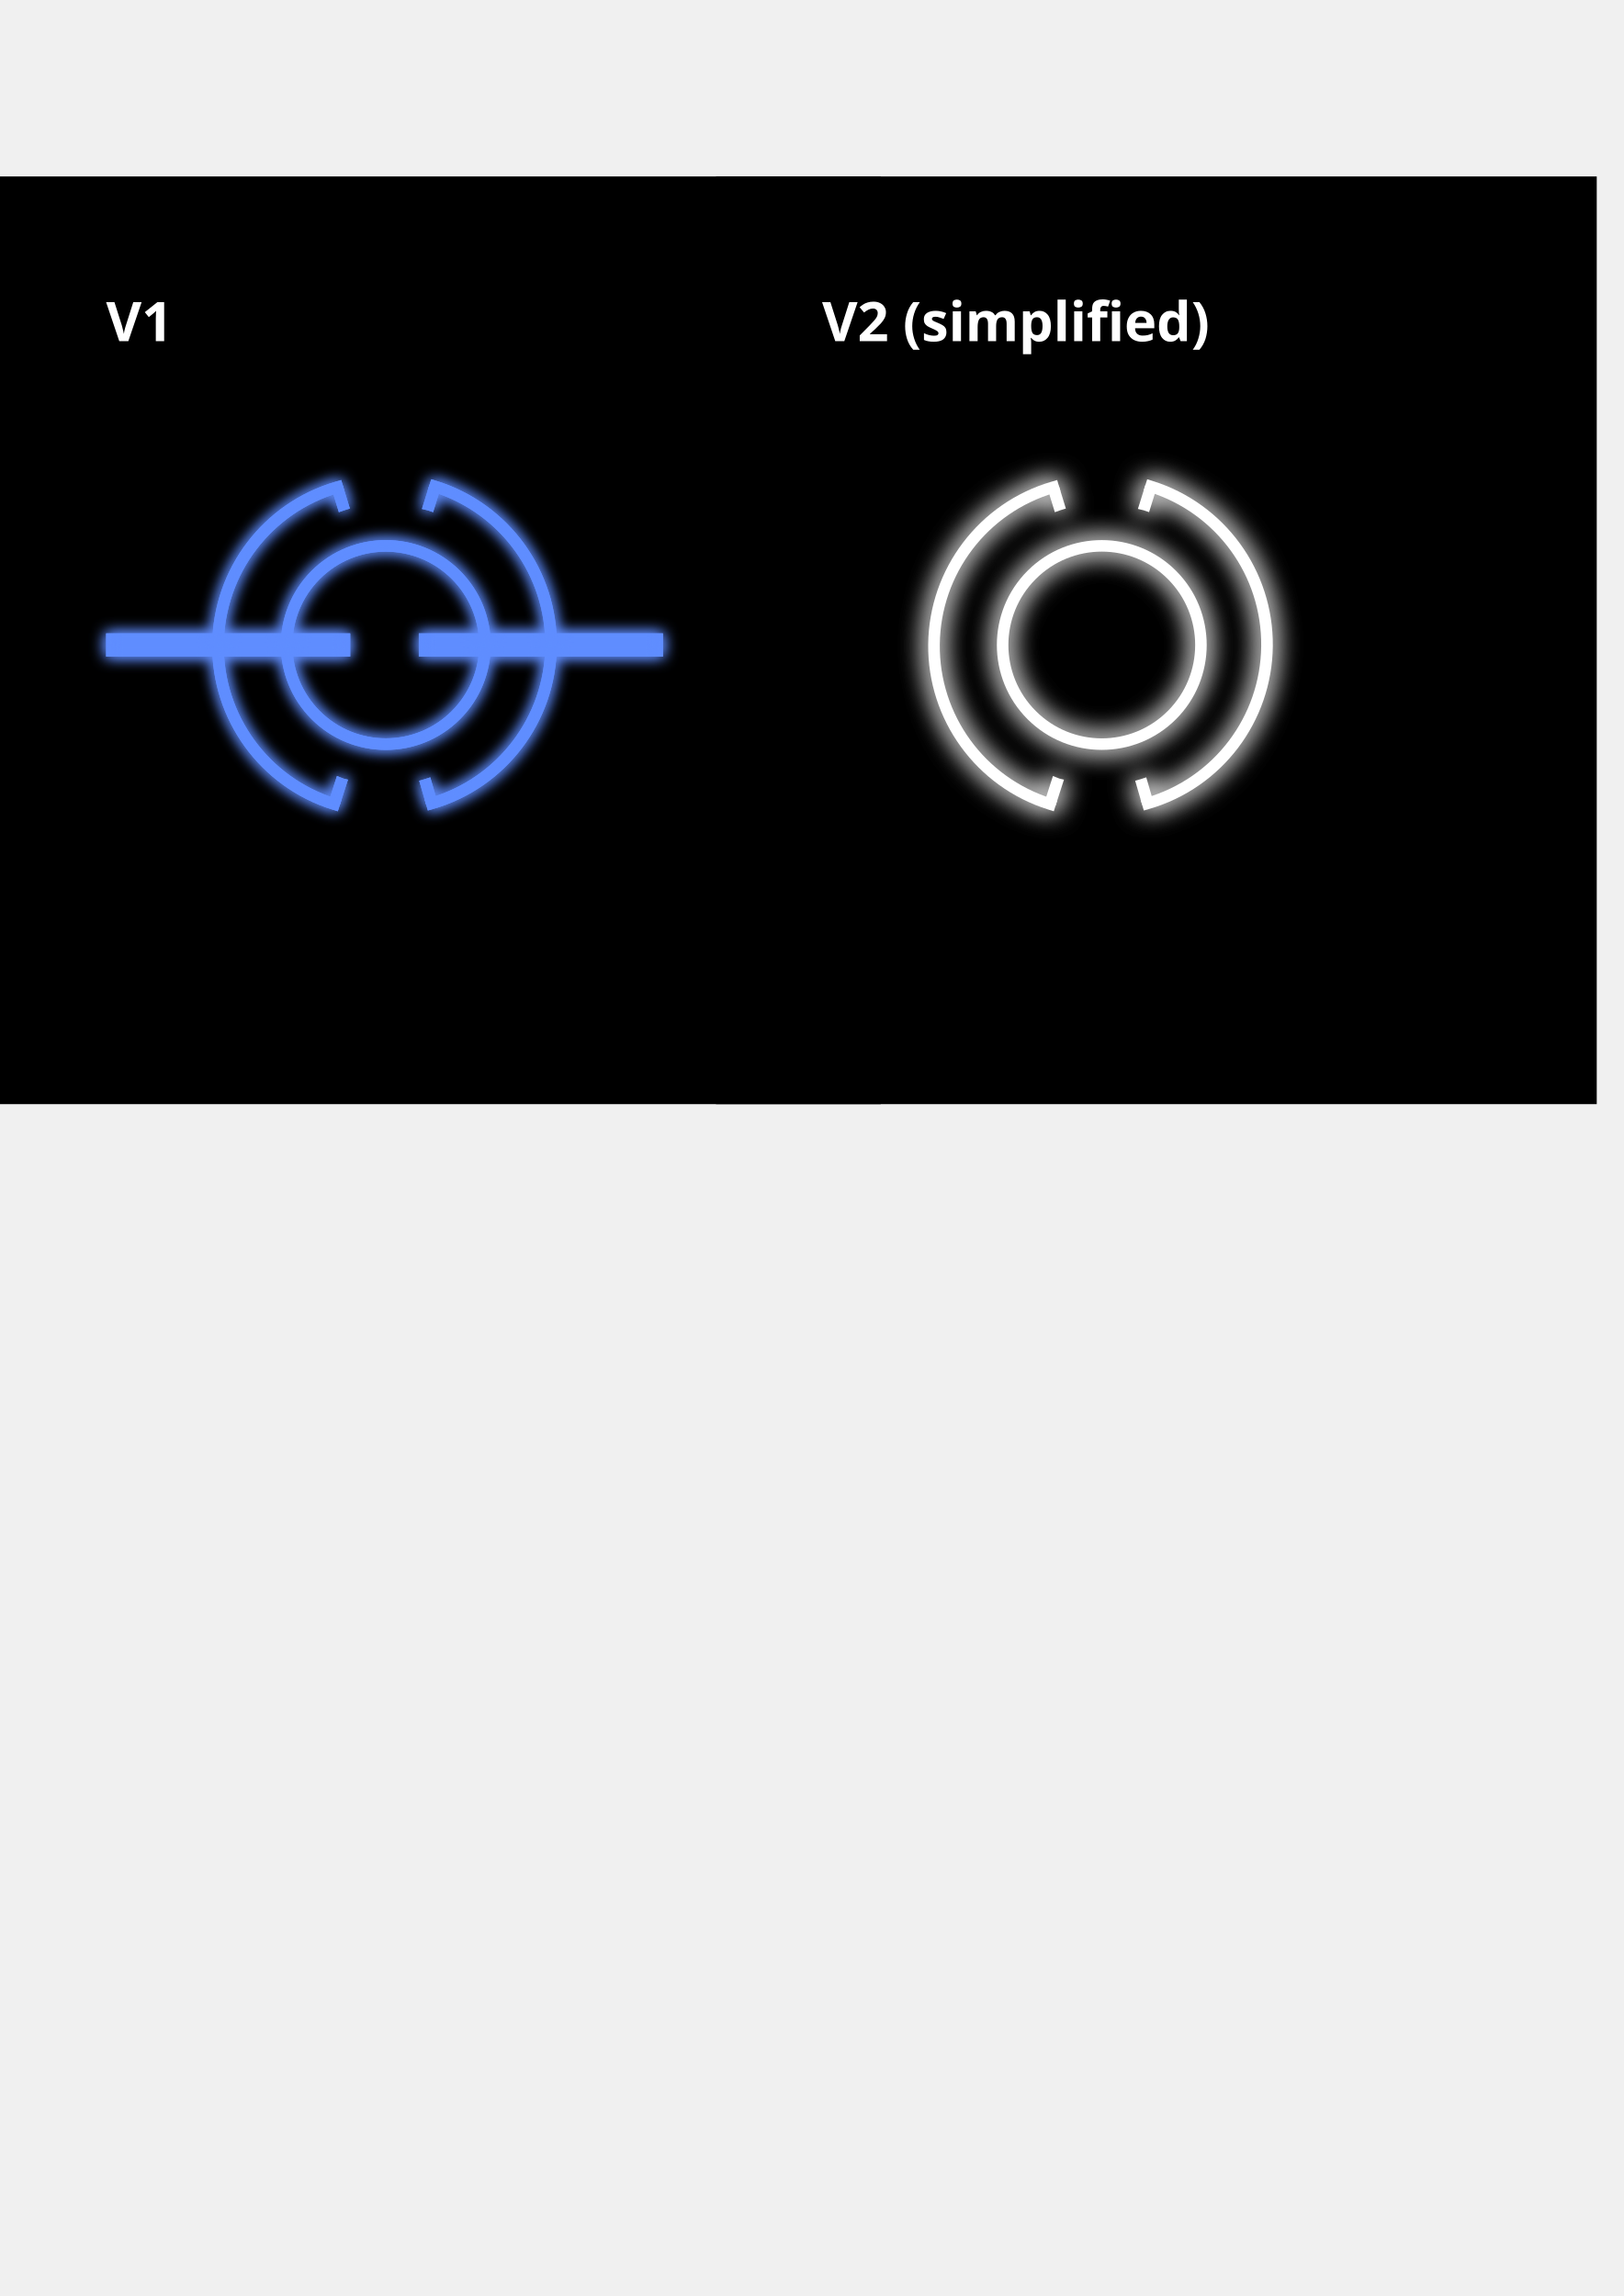
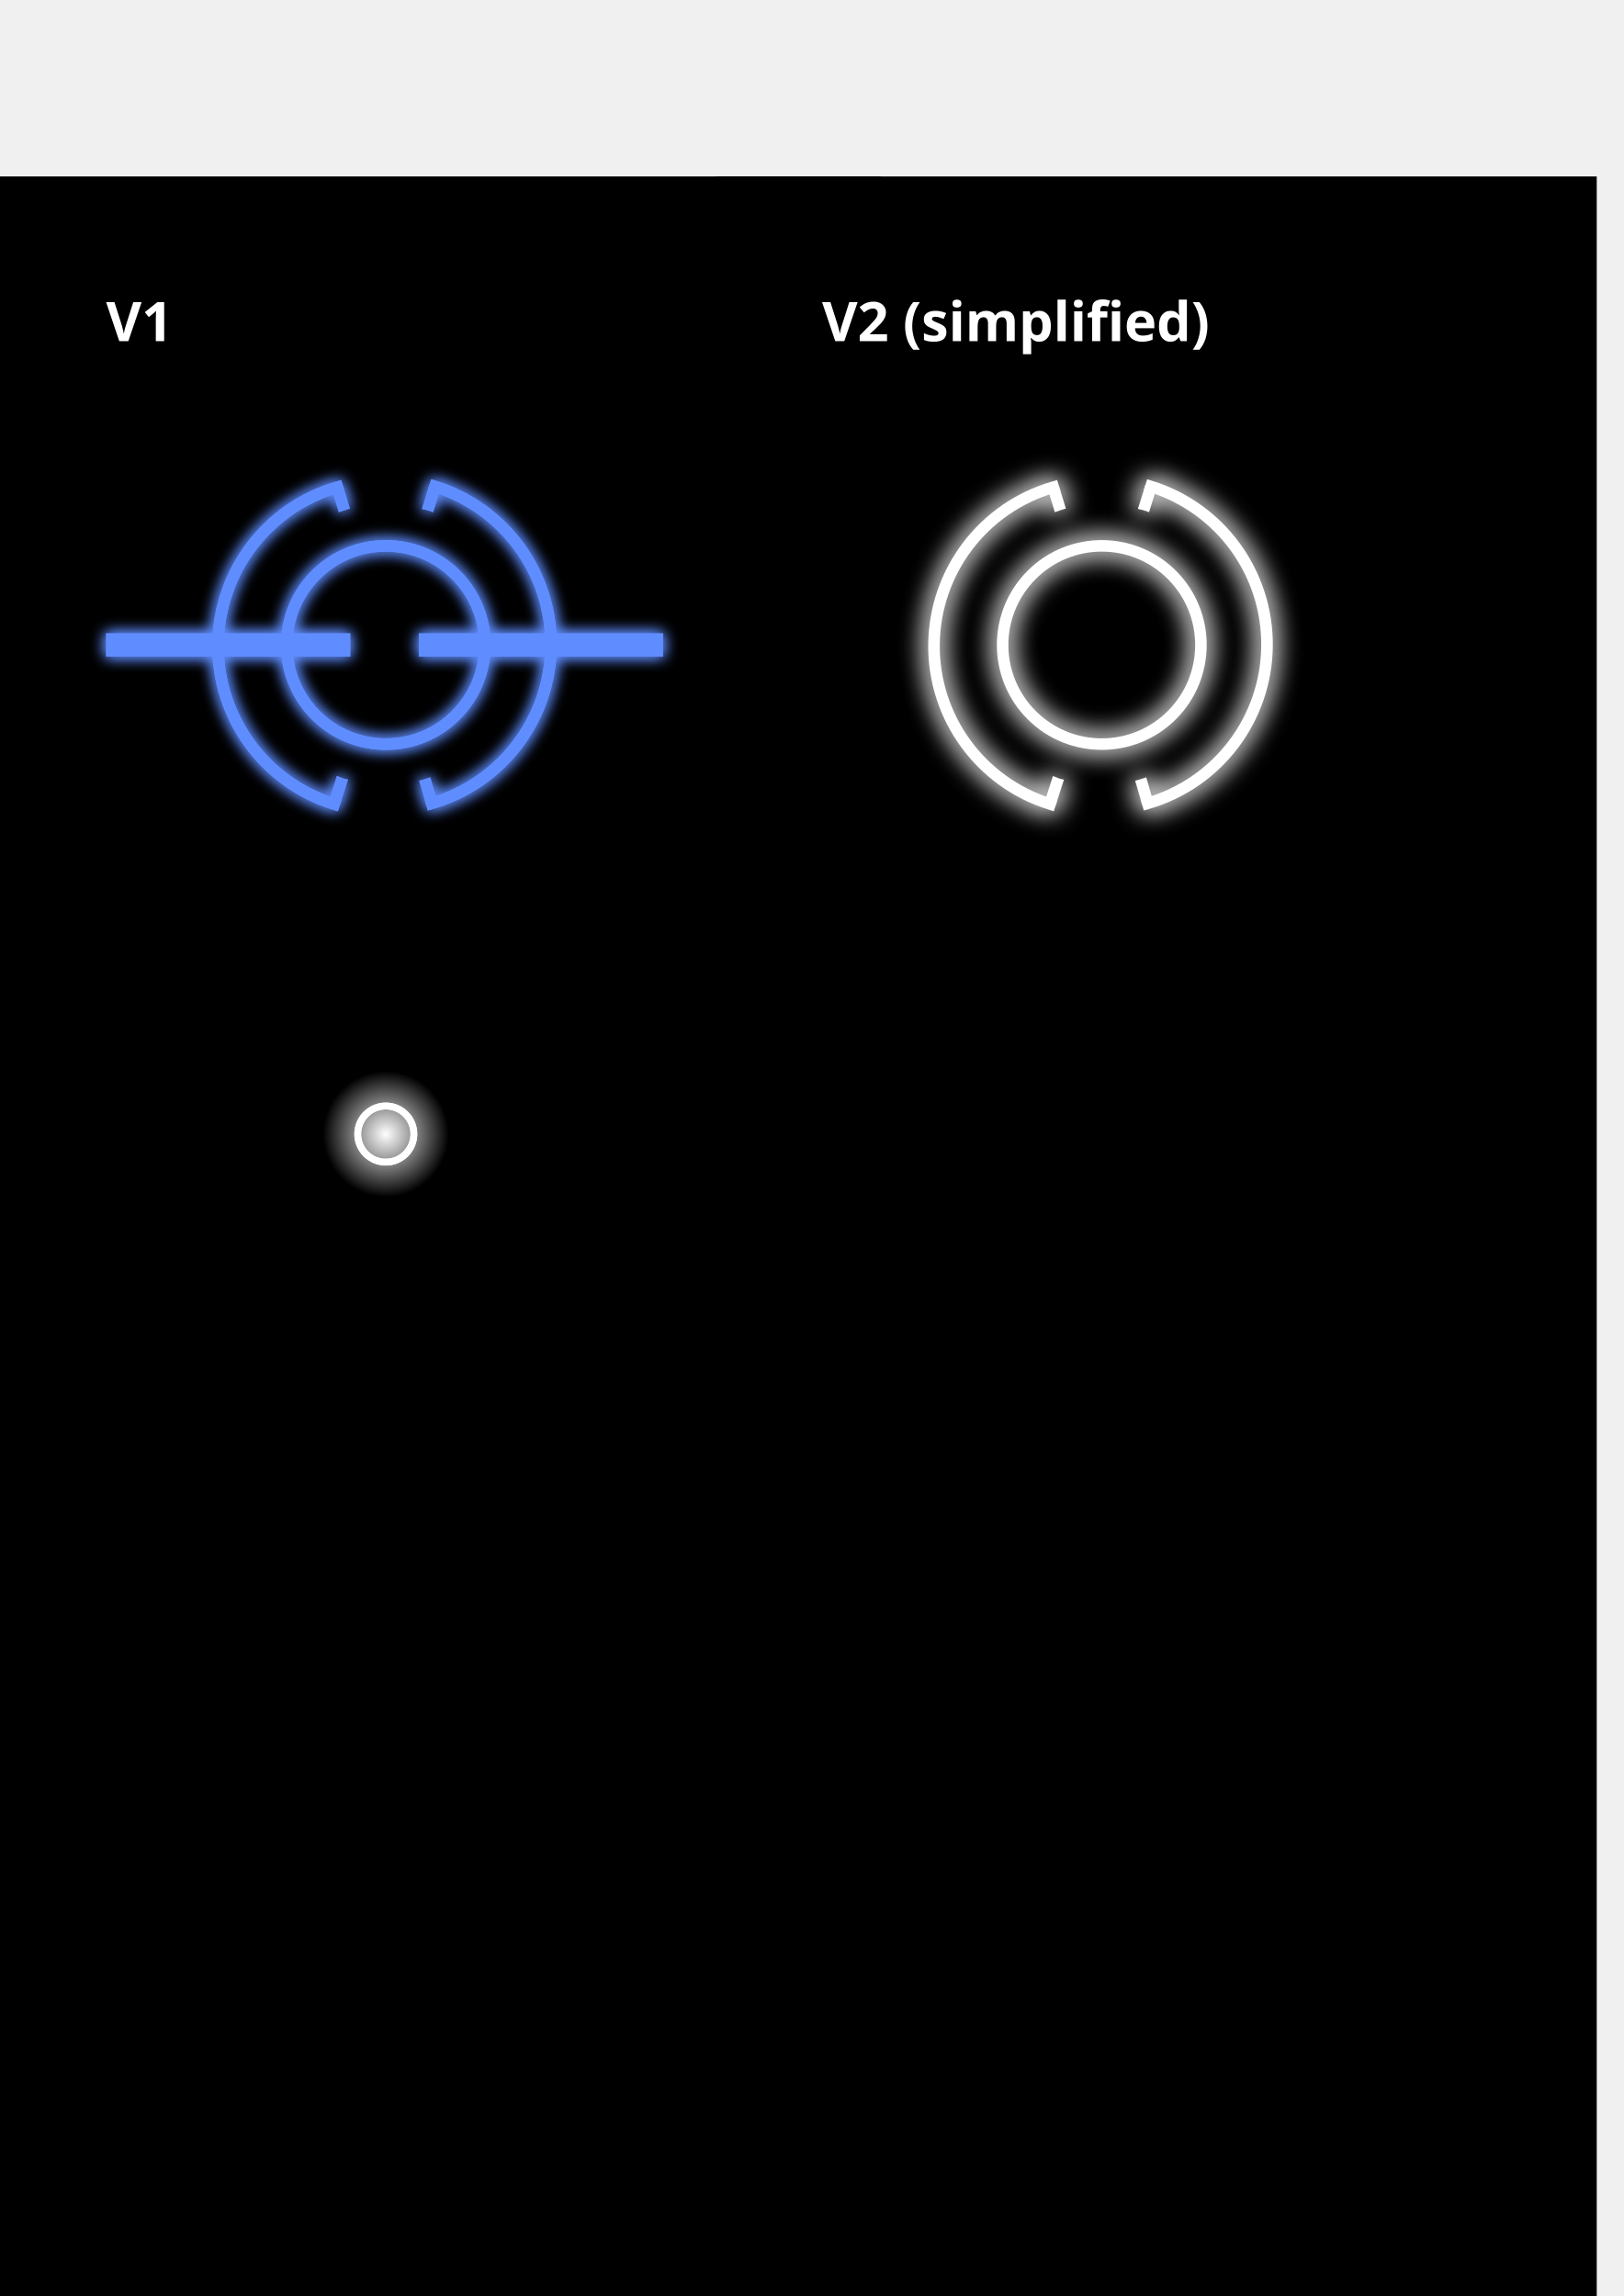
- <svg xmlns="http://www.w3.org/2000/svg" width="210mm" height="297mm" viewBox="0 0 210 297" version="1.1" id="svg1">
+ <svg xmlns="http://www.w3.org/2000/svg" xmlns:xlink="http://www.w3.org/1999/xlink" width="210mm" height="297mm" viewBox="0 0 210 297" version="1.1" id="svg1">
  <defs id="defs1">
-     <filter style="color-interpolation-filters:sRGB" id="filter33" x="-0.133" y="-inf" width="1.265" height="inf">
+     <filter style="color-interpolation-filters:sRGB" id="filter33" x="-0.055" y="-0.072" width="1.11" height="1.144">
      <feGaussianBlur stdDeviation="0.953" id="feGaussianBlur33" />
    </filter>
    <filter style="color-interpolation-filters:sRGB" id="filter85" x="-0.089" y="-0.092" width="1.178" height="1.185">
      <feGaussianBlur stdDeviation="1.654" id="feGaussianBlur85" />
    </filter>
+     <radialGradient xlink:href="#linearGradient50" id="radialGradient51" cx="49.898" cy="146.698" fx="49.898" fy="146.698" r="9.168" gradientTransform="matrix(0.8894962,0,0,0.8894962,5.513901,16.21067)" gradientUnits="userSpaceOnUse" />
+     <linearGradient id="linearGradient50">
+       <stop style="stop-color:#ffffff;stop-opacity:1;" offset="0" id="stop50" />
+       <stop style="stop-color:#ffffff;stop-opacity:0;" offset="1" id="stop51" />
+     </linearGradient>
+     <filter style="color-interpolation-filters:sRGB" id="filter51" x="-0.018" y="-0.018" width="1.035" height="1.035">
+       <feGaussianBlur stdDeviation="0.06" id="feGaussianBlur51" />
+     </filter>
  </defs>
  <g id="layer1">
-     <rect style="fill:#000000;fill-opacity:1;stroke:none;stroke-width:3;stroke-linecap:square" id="rect1" width="113.913" height="120" x="0" y="22.826" />
+     <rect style="fill:#000000;fill-opacity:1;stroke:none;stroke-width:3;stroke-linecap:square" id="rect1" width="113.913" height="274.174" x="0" y="22.826" />
    <g id="g22">
      <circle style="opacity:1;fill:#000000;fill-opacity:0;stroke:#5f8dff;stroke-width:1.5;stroke-linecap:butt;stroke-dasharray:none;stroke-opacity:1" id="path3" transform="rotate(-45)" cx="-23.713" cy="94.28" r="12.824" />
      <g id="g7" transform="rotate(-27.59421,49.73286,83.4698)">
        <path style="opacity:1;fill:#000000;fill-opacity:0;stroke:#5f8dff;stroke-width:1.5;stroke-linecap:square;stroke-dasharray:none;stroke-opacity:1" id="path1" d="m -2.306,94.28 a 21.406,21.406 0 0 1 -15.212,20.491 21.406,21.406 0 0 1 -24.016,-8.632" transform="rotate(-45)" />
        <path style="opacity:1;fill:#000000;fill-opacity:0;stroke:#5f8dff;stroke-width:1.5;stroke-linecap:square;stroke-dasharray:none;stroke-opacity:1" id="path2" d="M 45.405,-94.097 A 21.406,21.406 0 0 1 30.193,-73.607 21.406,21.406 0 0 1 6.177,-82.239" transform="rotate(135)" />
        <path id="path4" style="color:#000000;fill:#5f8dff;-inkscape-stroke:none" d="m 53.047,62.383 -0.575,3.093 a 18.187,18.187 0 0 1 1.481,0.241 l 0.568,-3.061 z m 11.457,5.383 -2.315,2.315 a 18.187,18.187 0 0 1 0.569,0.493 18.187,18.187 0 0 1 0.518,0.544 l 2.29,-2.29 z" />
        <path id="path5" style="color:#000000;fill:#5f8dff;-inkscape-stroke:none" d="m 36.445,95.609 -2.541,2.498 1.053,1.071 2.535,-2.492 a 18.187,18.187 0 0 1 -0.453,-0.393 18.187,18.187 0 0 1 -0.593,-0.684 z m 9.145,5.466 -0.643,3.198 1.471,0.295 0.646,-3.215 a 18.187,18.187 0 0 1 -1.474,-0.278 z" />
      </g>
      <path style="opacity:1;fill:none;fill-opacity:1;stroke:#5f8dff;stroke-width:3;stroke-linecap:square;stroke-dasharray:none;stroke-opacity:1" d="M 43.798,83.433 H 15.224" id="path7" />
      <path style="opacity:1;fill:none;fill-opacity:1;stroke:#5f8dff;stroke-width:3;stroke-linecap:square;stroke-dasharray:none;stroke-opacity:1" d="M 84.242,83.433 H 55.667" id="path8" />
      <circle style="opacity:1;fill:#000000;fill-opacity:0;stroke:#5f8dff;stroke-width:1.5;stroke-linecap:butt;stroke-dasharray:none;stroke-opacity:1" id="circle8" transform="rotate(-45)" cx="-23.713" cy="94.28" r="12.824" />
      <g id="g12" transform="rotate(-27.59421,49.73286,83.4698)">
        <path style="opacity:1;fill:#000000;fill-opacity:0;stroke:#5f8dff;stroke-width:1.5;stroke-linecap:square;stroke-dasharray:none;stroke-opacity:1" id="path9" d="m -2.306,94.28 a 21.406,21.406 0 0 1 -15.212,20.491 21.406,21.406 0 0 1 -24.016,-8.632" transform="rotate(-45)" />
        <path style="opacity:1;fill:#000000;fill-opacity:0;stroke:#5f8dff;stroke-width:1.5;stroke-linecap:square;stroke-dasharray:none;stroke-opacity:1" id="path10" d="M 45.405,-94.097 A 21.406,21.406 0 0 1 30.193,-73.607 21.406,21.406 0 0 1 6.177,-82.239" transform="rotate(135)" />
        <path id="path11" style="color:#000000;fill:#5f8dff;-inkscape-stroke:none" d="m 53.047,62.383 -0.575,3.093 a 18.187,18.187 0 0 1 1.481,0.241 l 0.568,-3.061 z m 11.457,5.383 -2.315,2.315 a 18.187,18.187 0 0 1 0.569,0.493 18.187,18.187 0 0 1 0.518,0.544 l 2.29,-2.29 z" />
        <path id="path12" style="color:#000000;fill:#5f8dff;-inkscape-stroke:none" d="m 36.445,95.609 -2.541,2.498 1.053,1.071 2.535,-2.492 a 18.187,18.187 0 0 1 -0.453,-0.393 18.187,18.187 0 0 1 -0.593,-0.684 z m 9.145,5.466 -0.643,3.198 1.471,0.295 0.646,-3.215 a 18.187,18.187 0 0 1 -1.474,-0.278 z" />
      </g>
      <path style="opacity:1;fill:none;fill-opacity:1;stroke:#5f8dff;stroke-width:3;stroke-linecap:square;stroke-dasharray:none;stroke-opacity:1" d="M 43.798,83.433 H 15.224" id="path13" />
      <path style="opacity:1;fill:none;fill-opacity:1;stroke:#5f8dff;stroke-width:3;stroke-linecap:square;stroke-dasharray:none;stroke-opacity:1" d="M 84.242,83.433 H 55.667" id="path14" />
    </g>
    <g id="g33" style="filter:url(#filter33)">
      <circle style="opacity:1;fill:#000000;fill-opacity:0;stroke:#5f8dff;stroke-width:1.5;stroke-linecap:butt;stroke-dasharray:none;stroke-opacity:1" id="circle22" transform="rotate(-45)" cx="-23.713" cy="94.28" r="12.824" />
      <g id="g25" transform="rotate(-27.59421,49.73286,83.4698)">
        <path style="opacity:1;fill:#000000;fill-opacity:0;stroke:#5f8dff;stroke-width:1.5;stroke-linecap:square;stroke-dasharray:none;stroke-opacity:1" id="path22" d="m -2.306,94.28 a 21.406,21.406 0 0 1 -15.212,20.491 21.406,21.406 0 0 1 -24.016,-8.632" transform="rotate(-45)" />
        <path style="opacity:1;fill:#000000;fill-opacity:0;stroke:#5f8dff;stroke-width:1.5;stroke-linecap:square;stroke-dasharray:none;stroke-opacity:1" id="path23" d="M 45.405,-94.097 A 21.406,21.406 0 0 1 30.193,-73.607 21.406,21.406 0 0 1 6.177,-82.239" transform="rotate(135)" />
        <path id="path24" style="color:#000000;fill:#5f8dff;-inkscape-stroke:none" d="m 53.047,62.383 -0.575,3.093 a 18.187,18.187 0 0 1 1.481,0.241 l 0.568,-3.061 z m 11.457,5.383 -2.315,2.315 a 18.187,18.187 0 0 1 0.569,0.493 18.187,18.187 0 0 1 0.518,0.544 l 2.29,-2.29 z" />
        <path id="path25" style="color:#000000;fill:#5f8dff;-inkscape-stroke:none" d="m 36.445,95.609 -2.541,2.498 1.053,1.071 2.535,-2.492 a 18.187,18.187 0 0 1 -0.453,-0.393 18.187,18.187 0 0 1 -0.593,-0.684 z m 9.145,5.466 -0.643,3.198 1.471,0.295 0.646,-3.215 a 18.187,18.187 0 0 1 -1.474,-0.278 z" />
      </g>
      <path style="opacity:1;fill:none;fill-opacity:1;stroke:#5f8dff;stroke-width:3;stroke-linecap:square;stroke-dasharray:none;stroke-opacity:1" d="M 43.798,83.433 H 15.224" id="path26" />
      <path style="opacity:1;fill:none;fill-opacity:1;stroke:#5f8dff;stroke-width:3;stroke-linecap:square;stroke-dasharray:none;stroke-opacity:1" d="M 84.242,83.433 H 55.667" id="path27" />
      <circle style="opacity:1;fill:#000000;fill-opacity:0;stroke:#5f8dff;stroke-width:1.5;stroke-linecap:butt;stroke-dasharray:none;stroke-opacity:1" id="circle27" transform="rotate(-45)" cx="-23.713" cy="94.28" r="12.824" />
      <g id="g31" transform="rotate(-27.59421,49.73286,83.4698)">
        <path style="opacity:1;fill:#000000;fill-opacity:0;stroke:#5f8dff;stroke-width:1.5;stroke-linecap:square;stroke-dasharray:none;stroke-opacity:1" id="path28" d="m -2.306,94.28 a 21.406,21.406 0 0 1 -15.212,20.491 21.406,21.406 0 0 1 -24.016,-8.632" transform="rotate(-45)" />
        <path style="opacity:1;fill:#000000;fill-opacity:0;stroke:#5f8dff;stroke-width:1.5;stroke-linecap:square;stroke-dasharray:none;stroke-opacity:1" id="path29" d="M 45.405,-94.097 A 21.406,21.406 0 0 1 30.193,-73.607 21.406,21.406 0 0 1 6.177,-82.239" transform="rotate(135)" />
        <path id="path30" style="color:#000000;fill:#5f8dff;-inkscape-stroke:none" d="m 53.047,62.383 -0.575,3.093 a 18.187,18.187 0 0 1 1.481,0.241 l 0.568,-3.061 z m 11.457,5.383 -2.315,2.315 a 18.187,18.187 0 0 1 0.569,0.493 18.187,18.187 0 0 1 0.518,0.544 l 2.29,-2.29 z" />
        <path id="path31" style="color:#000000;fill:#5f8dff;-inkscape-stroke:none" d="m 36.445,95.609 -2.541,2.498 1.053,1.071 2.535,-2.492 a 18.187,18.187 0 0 1 -0.453,-0.393 18.187,18.187 0 0 1 -0.593,-0.684 z m 9.145,5.466 -0.643,3.198 1.471,0.295 0.646,-3.215 a 18.187,18.187 0 0 1 -1.474,-0.278 z" />
      </g>
      <path style="opacity:1;fill:none;fill-opacity:1;stroke:#5f8dff;stroke-width:3;stroke-linecap:square;stroke-dasharray:none;stroke-opacity:1" d="M 43.798,83.433 H 15.224" id="path32" />
      <path style="opacity:1;fill:none;fill-opacity:1;stroke:#5f8dff;stroke-width:3;stroke-linecap:square;stroke-dasharray:none;stroke-opacity:1" d="M 84.242,83.433 H 55.667" id="path33" />
    </g>
    <g id="g45" style="filter:url(#filter33)">
      <circle style="opacity:1;fill:#000000;fill-opacity:0;stroke:#5f8dff;stroke-width:1.5;stroke-linecap:butt;stroke-dasharray:none;stroke-opacity:1" id="circle33" transform="rotate(-45)" cx="-23.713" cy="94.28" r="12.824" />
      <g id="g37" transform="rotate(-27.59421,49.73286,83.4698)">
        <path style="opacity:1;fill:#000000;fill-opacity:0;stroke:#5f8dff;stroke-width:1.5;stroke-linecap:square;stroke-dasharray:none;stroke-opacity:1" id="path34" d="m -2.306,94.28 a 21.406,21.406 0 0 1 -15.212,20.491 21.406,21.406 0 0 1 -24.016,-8.632" transform="rotate(-45)" />
        <path style="opacity:1;fill:#000000;fill-opacity:0;stroke:#5f8dff;stroke-width:1.5;stroke-linecap:square;stroke-dasharray:none;stroke-opacity:1" id="path35" d="M 45.405,-94.097 A 21.406,21.406 0 0 1 30.193,-73.607 21.406,21.406 0 0 1 6.177,-82.239" transform="rotate(135)" />
        <path id="path36" style="color:#000000;fill:#5f8dff;-inkscape-stroke:none" d="m 53.047,62.383 -0.575,3.093 a 18.187,18.187 0 0 1 1.481,0.241 l 0.568,-3.061 z m 11.457,5.383 -2.315,2.315 a 18.187,18.187 0 0 1 0.569,0.493 18.187,18.187 0 0 1 0.518,0.544 l 2.29,-2.29 z" />
        <path id="path37" style="color:#000000;fill:#5f8dff;-inkscape-stroke:none" d="m 36.445,95.609 -2.541,2.498 1.053,1.071 2.535,-2.492 a 18.187,18.187 0 0 1 -0.453,-0.393 18.187,18.187 0 0 1 -0.593,-0.684 z m 9.145,5.466 -0.643,3.198 1.471,0.295 0.646,-3.215 a 18.187,18.187 0 0 1 -1.474,-0.278 z" />
      </g>
      <path style="opacity:1;fill:none;fill-opacity:1;stroke:#5f8dff;stroke-width:3;stroke-linecap:square;stroke-dasharray:none;stroke-opacity:1" d="M 43.798,83.433 H 15.224" id="path38" />
      <path style="opacity:1;fill:none;fill-opacity:1;stroke:#5f8dff;stroke-width:3;stroke-linecap:square;stroke-dasharray:none;stroke-opacity:1" d="M 84.242,83.433 H 55.667" id="path39" />
      <circle style="opacity:1;fill:#000000;fill-opacity:0;stroke:#5f8dff;stroke-width:1.5;stroke-linecap:butt;stroke-dasharray:none;stroke-opacity:1" id="circle39" transform="rotate(-45)" cx="-23.713" cy="94.28" r="12.824" />
      <g id="g43" transform="rotate(-27.59421,49.73286,83.4698)">
        <path style="opacity:1;fill:#000000;fill-opacity:0;stroke:#5f8dff;stroke-width:1.5;stroke-linecap:square;stroke-dasharray:none;stroke-opacity:1" id="path40" d="m -2.306,94.28 a 21.406,21.406 0 0 1 -15.212,20.491 21.406,21.406 0 0 1 -24.016,-8.632" transform="rotate(-45)" />
        <path style="opacity:1;fill:#000000;fill-opacity:0;stroke:#5f8dff;stroke-width:1.5;stroke-linecap:square;stroke-dasharray:none;stroke-opacity:1" id="path41" d="M 45.405,-94.097 A 21.406,21.406 0 0 1 30.193,-73.607 21.406,21.406 0 0 1 6.177,-82.239" transform="rotate(135)" />
        <path id="path42" style="color:#000000;fill:#5f8dff;-inkscape-stroke:none" d="m 53.047,62.383 -0.575,3.093 a 18.187,18.187 0 0 1 1.481,0.241 l 0.568,-3.061 z m 11.457,5.383 -2.315,2.315 a 18.187,18.187 0 0 1 0.569,0.493 18.187,18.187 0 0 1 0.518,0.544 l 2.29,-2.29 z" />
        <path id="path43" style="color:#000000;fill:#5f8dff;-inkscape-stroke:none" d="m 36.445,95.609 -2.541,2.498 1.053,1.071 2.535,-2.492 a 18.187,18.187 0 0 1 -0.453,-0.393 18.187,18.187 0 0 1 -0.593,-0.684 z m 9.145,5.466 -0.643,3.198 1.471,0.295 0.646,-3.215 a 18.187,18.187 0 0 1 -1.474,-0.278 z" />
      </g>
      <path style="opacity:1;fill:none;fill-opacity:1;stroke:#5f8dff;stroke-width:3;stroke-linecap:square;stroke-dasharray:none;stroke-opacity:1" d="M 43.798,83.433 H 15.224" id="path44" />
      <path style="opacity:1;fill:none;fill-opacity:1;stroke:#5f8dff;stroke-width:3;stroke-linecap:square;stroke-dasharray:none;stroke-opacity:1" d="M 84.242,83.433 H 55.667" id="path45" />
    </g>
    <text xml:space="preserve" style="font-weight:bold;font-size:7.056px;line-height:10.742px;font-family:Cantarell;-inkscape-font-specification:'Cantarell Bold';fill:#000000;fill-opacity:1;stroke:none;stroke-width:3;stroke-linecap:square" x="13.724" y="44.13" id="text1">
      <tspan id="tspan1" style="fill:#ffffff;fill-opacity:1;stroke:none;stroke-width:3;stroke-opacity:1" x="13.724" y="44.13">V1</tspan>
    </text>
    <text xml:space="preserve" style="font-weight:bold;font-size:7.056px;line-height:10.742px;font-family:Cantarell;-inkscape-font-specification:'Cantarell Bold';fill:#ffffff;fill-opacity:1;stroke:none;stroke-width:3;stroke-linecap:square;stroke-opacity:1" x="169.145" y="66.254" id="text2">
      <tspan id="tspan2" style="stroke-width:3" x="169.145" y="66.254" />
    </text>
-     <rect style="fill:#000000;fill-opacity:1;stroke:none;stroke-width:3;stroke-linecap:square" id="rect2" width="113.913" height="120" x="92.6" y="22.826" />
+     <rect style="fill:#000000;fill-opacity:1;stroke:none;stroke-width:3;stroke-linecap:square" id="rect2" width="113.913" height="274.174" x="92.6" y="22.826" />
    <g id="g81" style="fill:#ffffff;fill-opacity:1">
      <path style="color:#000000;fill:#ffffff;-inkscape-stroke:none;fill-opacity:1" d="m -23.713,80.705 c -7.488,0 -13.574,6.086 -13.574,13.574 0,7.488 6.086,13.574 13.574,13.574 7.488,0 13.574,-6.086 13.574,-13.574 0,-7.488 -6.086,-13.574 -13.574,-13.574 z m 0,1.5 c 6.677,0 12.074,5.397 12.074,12.074 0,6.677 -5.397,12.074 -12.074,12.074 -6.677,0 -12.074,-5.397 -12.074,-12.074 0,-6.677 5.397,-12.074 12.074,-12.074 z" id="circle61" transform="rotate(-45,46.29995,-111.778)" />
      <path style="color:#000000;fill:#ffffff;stroke-linecap:square;-inkscape-stroke:none;fill-opacity:1" d="m -16.271,160.125 v 0.75 c 0,9.109 -5.96,17.138 -14.68,19.773 -8.719,2.636 -18.128,-0.746 -23.174,-8.33 l -0.416,-0.625 -1.248,0.832 0.416,0.625 c 5.409,8.129 15.511,11.759 24.857,8.934 9.346,-2.825 15.744,-11.445 15.744,-21.209 v -0.75 z" id="path62" transform="rotate(-72.59421)" />
      <path style="color:#000000;fill:#ffffff;stroke-linecap:square;-inkscape-stroke:none;fill-opacity:1" d="m 57.869,-161.443 v 0.75 c 0,9.109 -5.958,17.138 -14.678,19.773 -8.719,2.636 -18.13,-0.746 -23.176,-8.33 l -0.414,-0.625 -1.25,0.832 0.416,0.623 c 5.409,8.129 15.511,11.761 24.857,8.936 9.346,-2.825 15.744,-11.445 15.744,-21.209 v -0.75 z" id="path63" transform="rotate(107.4058)" />
      <path id="path64" style="color:#000000;fill:#ffffff;-inkscape-stroke:none;fill-opacity:1" d="m 135.502,63.246 0.924,3.008 a 18.187,18.187 0 0 1 1.424,-0.472 l -0.914,-2.976 z m 12.647,-0.537 -0.979,3.123 a 18.187,18.187 0 0 1 0.733,0.173 18.187,18.187 0 0 1 0.711,0.242 l 0.969,-3.091 z" />
      <path id="path65" style="color:#000000;fill:#ffffff;-inkscape-stroke:none;fill-opacity:1" d="m 136.18,100.383 -1.095,3.391 1.429,0.461 1.092,-3.382 a 18.187,18.187 0 0 1 -0.584,-0.138 18.187,18.187 0 0 1 -0.843,-0.332 z m 10.636,0.608 0.912,3.132 1.44,-0.42 -0.917,-3.149 a 18.187,18.187 0 0 1 -1.435,0.436 z" />
    </g>
    <text xml:space="preserve" style="font-weight:bold;font-size:7.056px;line-height:10.742px;font-family:Cantarell;-inkscape-font-specification:'Cantarell Bold';fill:#000000;fill-opacity:1;stroke:none;stroke-width:3;stroke-linecap:square" x="106.323" y="44.13" id="text73">
      <tspan id="tspan73" style="fill:#ffffff;fill-opacity:1;stroke:none;stroke-width:3;stroke-opacity:1" x="106.323" y="44.13">V2 (simplified)</tspan>
    </text>
    <text xml:space="preserve" style="font-weight:bold;font-size:7.056px;line-height:10.742px;font-family:Cantarell;-inkscape-font-specification:'Cantarell Bold';fill:#ffffff;fill-opacity:1;stroke:none;stroke-width:3;stroke-linecap:square;stroke-opacity:1" x="261.745" y="66.254" id="text74">
      <tspan id="tspan74" style="stroke-width:3" x="261.745" y="66.254" />
    </text>
    <g id="g85" style="fill:#ffffff;fill-opacity:1;filter:url(#filter85)">
      <path style="color:#000000;fill:#ffffff;-inkscape-stroke:none;fill-opacity:1" d="m -23.713,80.705 c -7.488,0 -13.574,6.086 -13.574,13.574 0,7.488 6.086,13.574 13.574,13.574 7.488,0 13.574,-6.086 13.574,-13.574 0,-7.488 -6.086,-13.574 -13.574,-13.574 z m 0,1.5 c 6.677,0 12.074,5.397 12.074,12.074 0,6.677 -5.397,12.074 -12.074,12.074 -6.677,0 -12.074,-5.397 -12.074,-12.074 0,-6.677 5.397,-12.074 12.074,-12.074 z" id="path81" transform="rotate(-45,46.29995,-111.778)" />
      <path style="color:#000000;fill:#ffffff;stroke-linecap:square;-inkscape-stroke:none;fill-opacity:1" d="m -16.271,160.125 v 0.75 c 0,9.109 -5.96,17.138 -14.68,19.773 -8.719,2.636 -18.128,-0.746 -23.174,-8.33 l -0.416,-0.625 -1.248,0.832 0.416,0.625 c 5.409,8.129 15.511,11.759 24.857,8.934 9.346,-2.825 15.744,-11.445 15.744,-21.209 v -0.75 z" id="path82" transform="rotate(-72.59421)" />
      <path style="color:#000000;fill:#ffffff;stroke-linecap:square;-inkscape-stroke:none;fill-opacity:1" d="m 57.869,-161.443 v 0.75 c 0,9.109 -5.958,17.138 -14.678,19.773 -8.719,2.636 -18.13,-0.746 -23.176,-8.33 l -0.414,-0.625 -1.25,0.832 0.416,0.623 c 5.409,8.129 15.511,11.761 24.857,8.936 9.346,-2.825 15.744,-11.445 15.744,-21.209 v -0.75 z" id="path83" transform="rotate(107.4058)" />
      <path id="path84" style="color:#000000;fill:#ffffff;-inkscape-stroke:none;fill-opacity:1" d="m 135.502,63.246 0.924,3.008 a 18.187,18.187 0 0 1 1.424,-0.472 l -0.914,-2.976 z m 12.647,-0.537 -0.979,3.123 a 18.187,18.187 0 0 1 0.733,0.173 18.187,18.187 0 0 1 0.711,0.242 l 0.969,-3.091 z" />
      <path id="path85" style="color:#000000;fill:#ffffff;-inkscape-stroke:none;fill-opacity:1" d="m 136.18,100.383 -1.095,3.391 1.429,0.461 1.092,-3.382 a 18.187,18.187 0 0 1 -0.584,-0.138 18.187,18.187 0 0 1 -0.843,-0.332 z m 10.636,0.608 0.912,3.132 1.44,-0.42 -0.917,-3.149 a 18.187,18.187 0 0 1 -1.435,0.436 z" />
    </g>
    <g id="g90" style="fill:#ffffff;fill-opacity:1;filter:url(#filter85)">
      <path style="color:#000000;fill:#ffffff;-inkscape-stroke:none;fill-opacity:1" d="m -23.713,80.705 c -7.488,0 -13.574,6.086 -13.574,13.574 0,7.488 6.086,13.574 13.574,13.574 7.488,0 13.574,-6.086 13.574,-13.574 0,-7.488 -6.086,-13.574 -13.574,-13.574 z m 0,1.5 c 6.677,0 12.074,5.397 12.074,12.074 0,6.677 -5.397,12.074 -12.074,12.074 -6.677,0 -12.074,-5.397 -12.074,-12.074 0,-6.677 5.397,-12.074 12.074,-12.074 z" id="path86" transform="rotate(-45,46.29995,-111.778)" />
      <path style="color:#000000;fill:#ffffff;stroke-linecap:square;-inkscape-stroke:none;fill-opacity:1" d="m -16.271,160.125 v 0.75 c 0,9.109 -5.96,17.138 -14.68,19.773 -8.719,2.636 -18.128,-0.746 -23.174,-8.33 l -0.416,-0.625 -1.248,0.832 0.416,0.625 c 5.409,8.129 15.511,11.759 24.857,8.934 9.346,-2.825 15.744,-11.445 15.744,-21.209 v -0.75 z" id="path87" transform="rotate(-72.59421)" />
      <path style="color:#000000;fill:#ffffff;stroke-linecap:square;-inkscape-stroke:none;fill-opacity:1" d="m 57.869,-161.443 v 0.75 c 0,9.109 -5.958,17.138 -14.678,19.773 -8.719,2.636 -18.13,-0.746 -23.176,-8.33 l -0.414,-0.625 -1.25,0.832 0.416,0.623 c 5.409,8.129 15.511,11.761 24.857,8.936 9.346,-2.825 15.744,-11.445 15.744,-21.209 v -0.75 z" id="path88" transform="rotate(107.4058)" />
      <path id="path89" style="color:#000000;fill:#ffffff;-inkscape-stroke:none;fill-opacity:1" d="m 135.502,63.246 0.924,3.008 a 18.187,18.187 0 0 1 1.424,-0.472 l -0.914,-2.976 z m 12.647,-0.537 -0.979,3.123 a 18.187,18.187 0 0 1 0.733,0.173 18.187,18.187 0 0 1 0.711,0.242 l 0.969,-3.091 z" />
      <path id="path90" style="color:#000000;fill:#ffffff;-inkscape-stroke:none;fill-opacity:1" d="m 136.18,100.383 -1.095,3.391 1.429,0.461 1.092,-3.382 a 18.187,18.187 0 0 1 -0.584,-0.138 18.187,18.187 0 0 1 -0.843,-0.332 z m 10.636,0.608 0.912,3.132 1.44,-0.42 -0.917,-3.149 a 18.187,18.187 0 0 1 -1.435,0.436 z" />
    </g>
+     <g id="g51">
+       <path style="color:#000000;fill:#ffffff;fill-opacity:1;stroke-width:1;-inkscape-stroke:none" d="m 47.019,143.819 c -1.588,1.588 -1.588,4.169 0,5.757 1.588,1.588 4.169,1.588 5.757,1e-5 1.588,-1.588 1.588,-4.169 -10e-7,-5.757 -1.588,-1.588 -4.169,-1.588 -5.757,0 z m 0.624,0.624 c 1.247,-1.247 3.263,-1.247 4.51,0 1.247,1.247 1.247,3.263 2e-6,4.51 -1.247,1.247 -3.263,1.247 -4.51,-1e-5 -1.247,-1.247 -1.247,-3.263 -1e-6,-4.51 z" id="path46" />
+       <path style="color:#000000;fill:url(#radialGradient51);stroke-width:1;-inkscape-stroke:none" d="m 44.13,140.929 c -3.182,3.182 -3.182,8.354 1e-6,11.536 3.182,3.182 8.354,3.182 11.536,1e-5 3.182,-3.182 3.182,-8.354 -2e-6,-11.536 -3.182,-3.182 -8.354,-3.182 -11.536,0 z" id="path46-3" />
+       <path style="color:#000000;fill:#ffffff;fill-opacity:1;stroke-width:1;-inkscape-stroke:none;filter:url(#filter51)" d="m 47.019,143.819 c -1.588,1.588 -1.588,4.169 0,5.757 1.588,1.588 4.169,1.588 5.757,1e-5 1.588,-1.588 1.588,-4.169 -10e-7,-5.757 -1.588,-1.588 -4.169,-1.588 -5.757,0 z m 0.624,0.624 c 1.247,-1.247 3.263,-1.247 4.51,0 1.247,1.247 1.247,3.263 2e-6,4.51 -1.247,1.247 -3.263,1.247 -4.51,-1e-5 -1.247,-1.247 -1.247,-3.263 -1e-6,-4.51 z" id="path51" />
+     </g>
  </g>
</svg>
